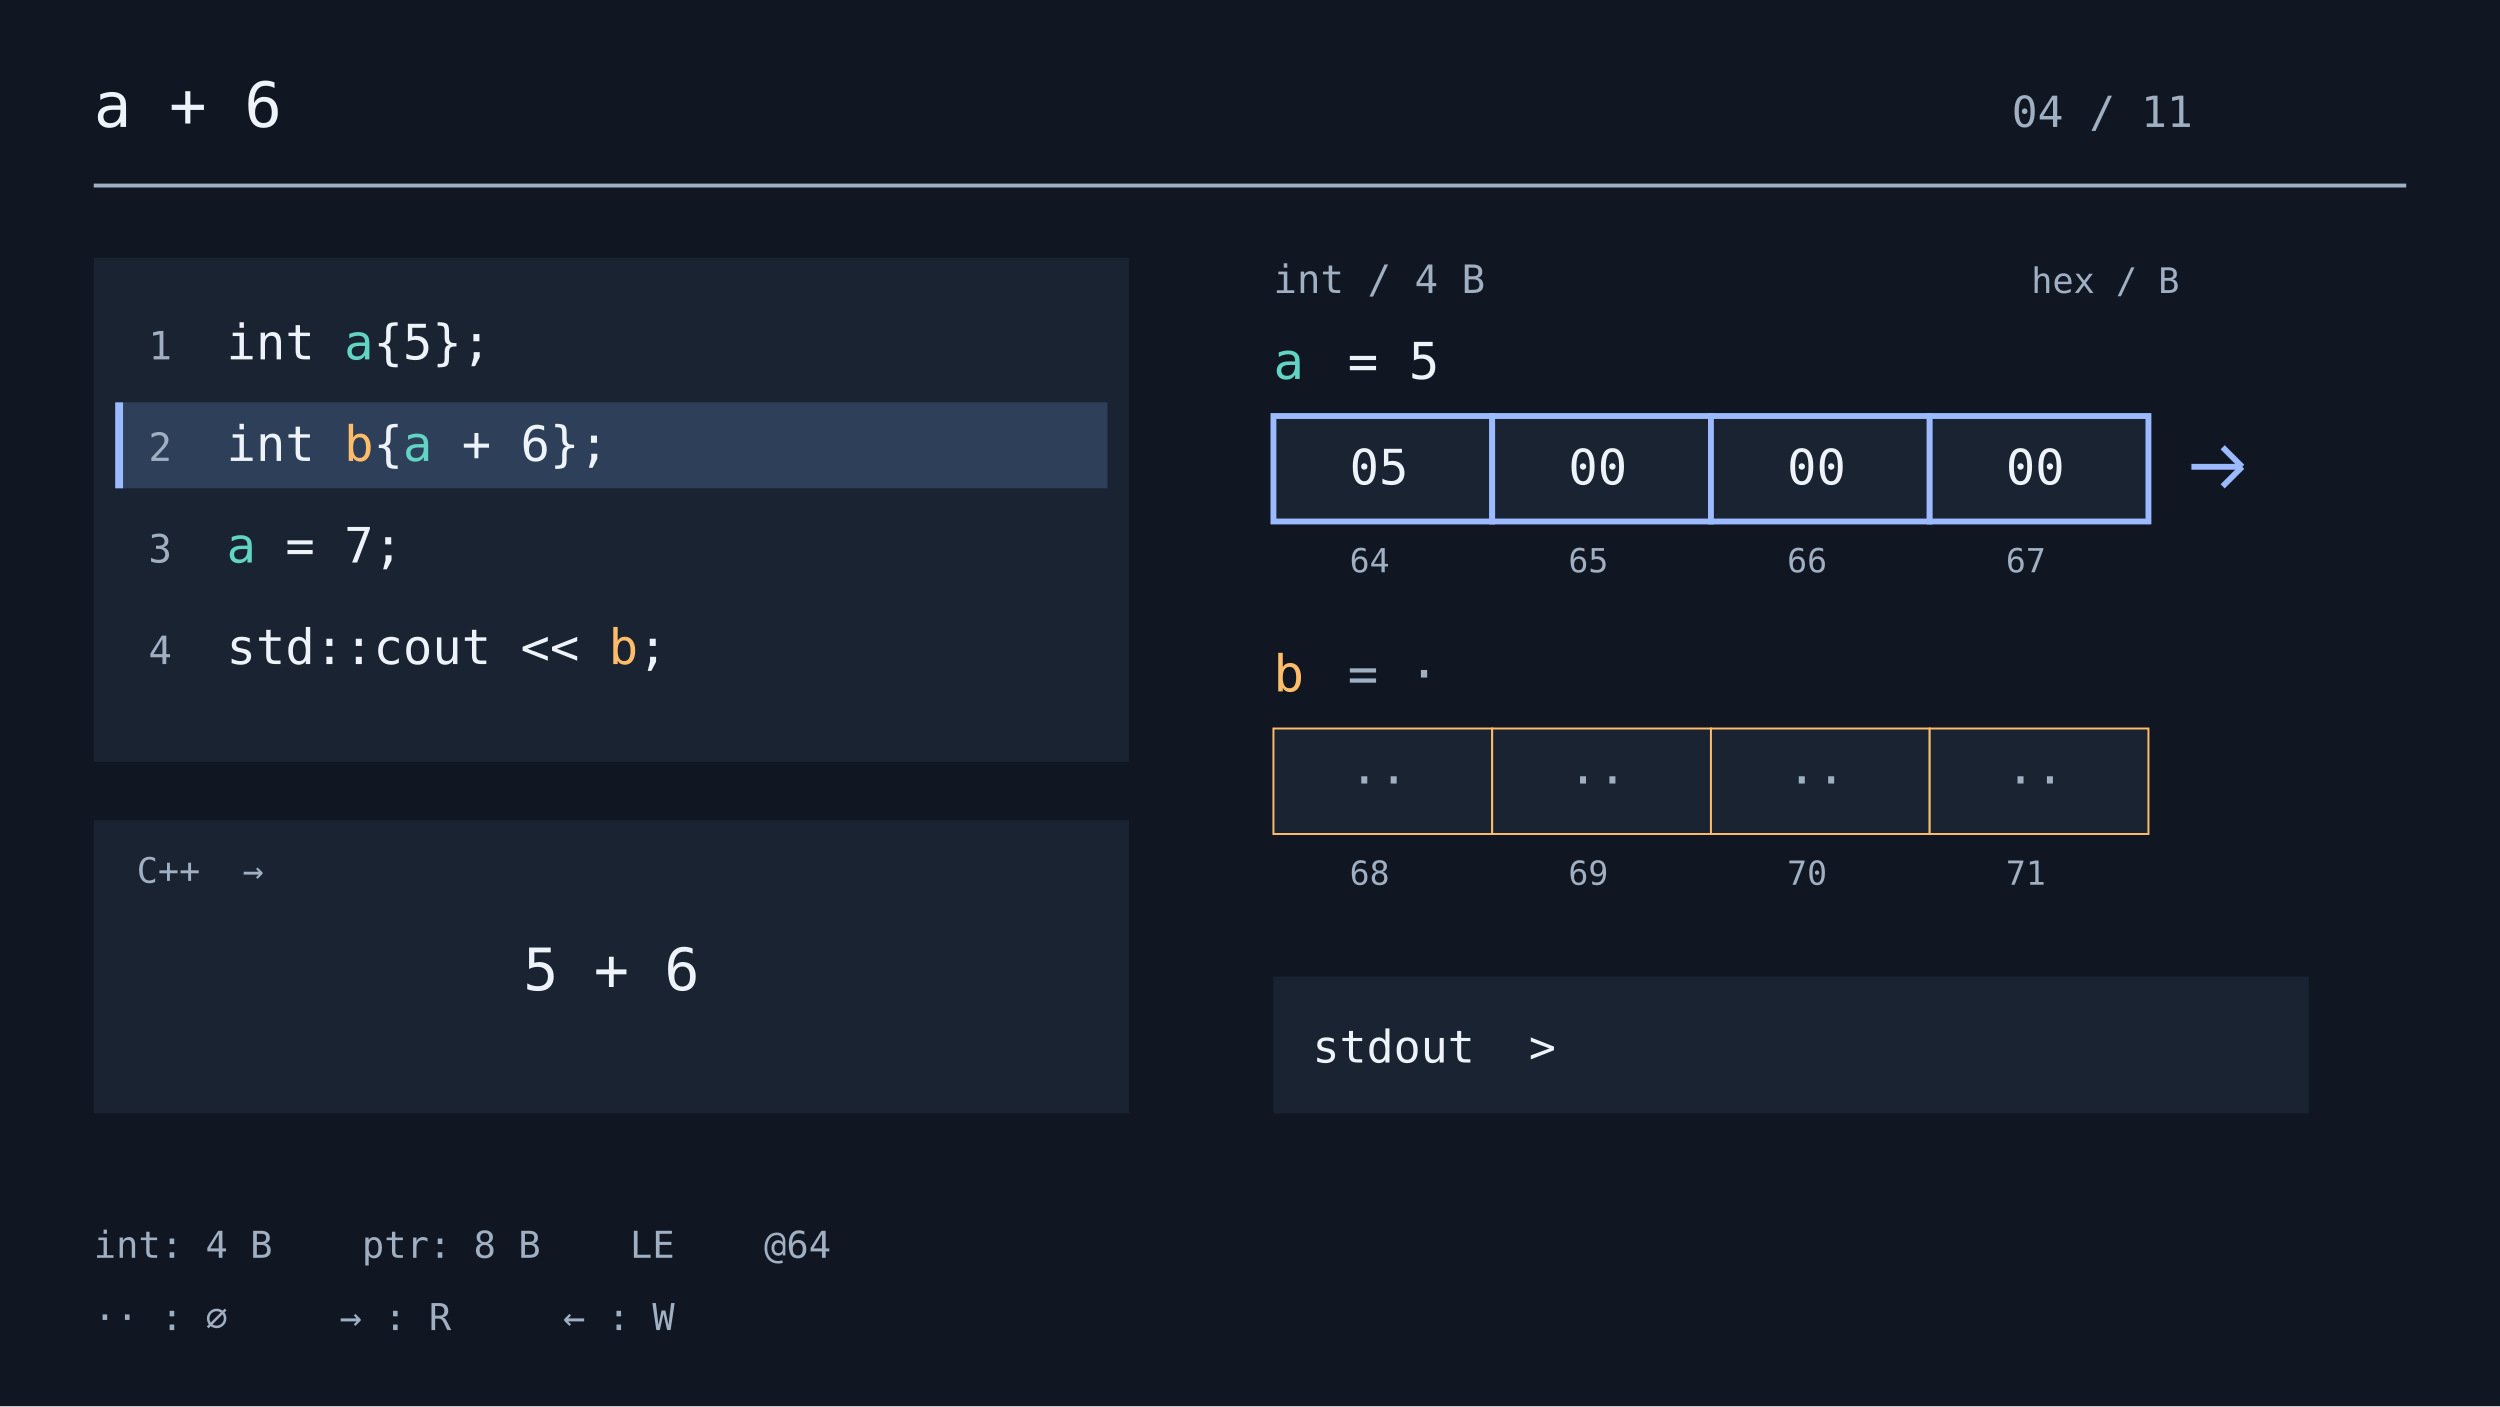
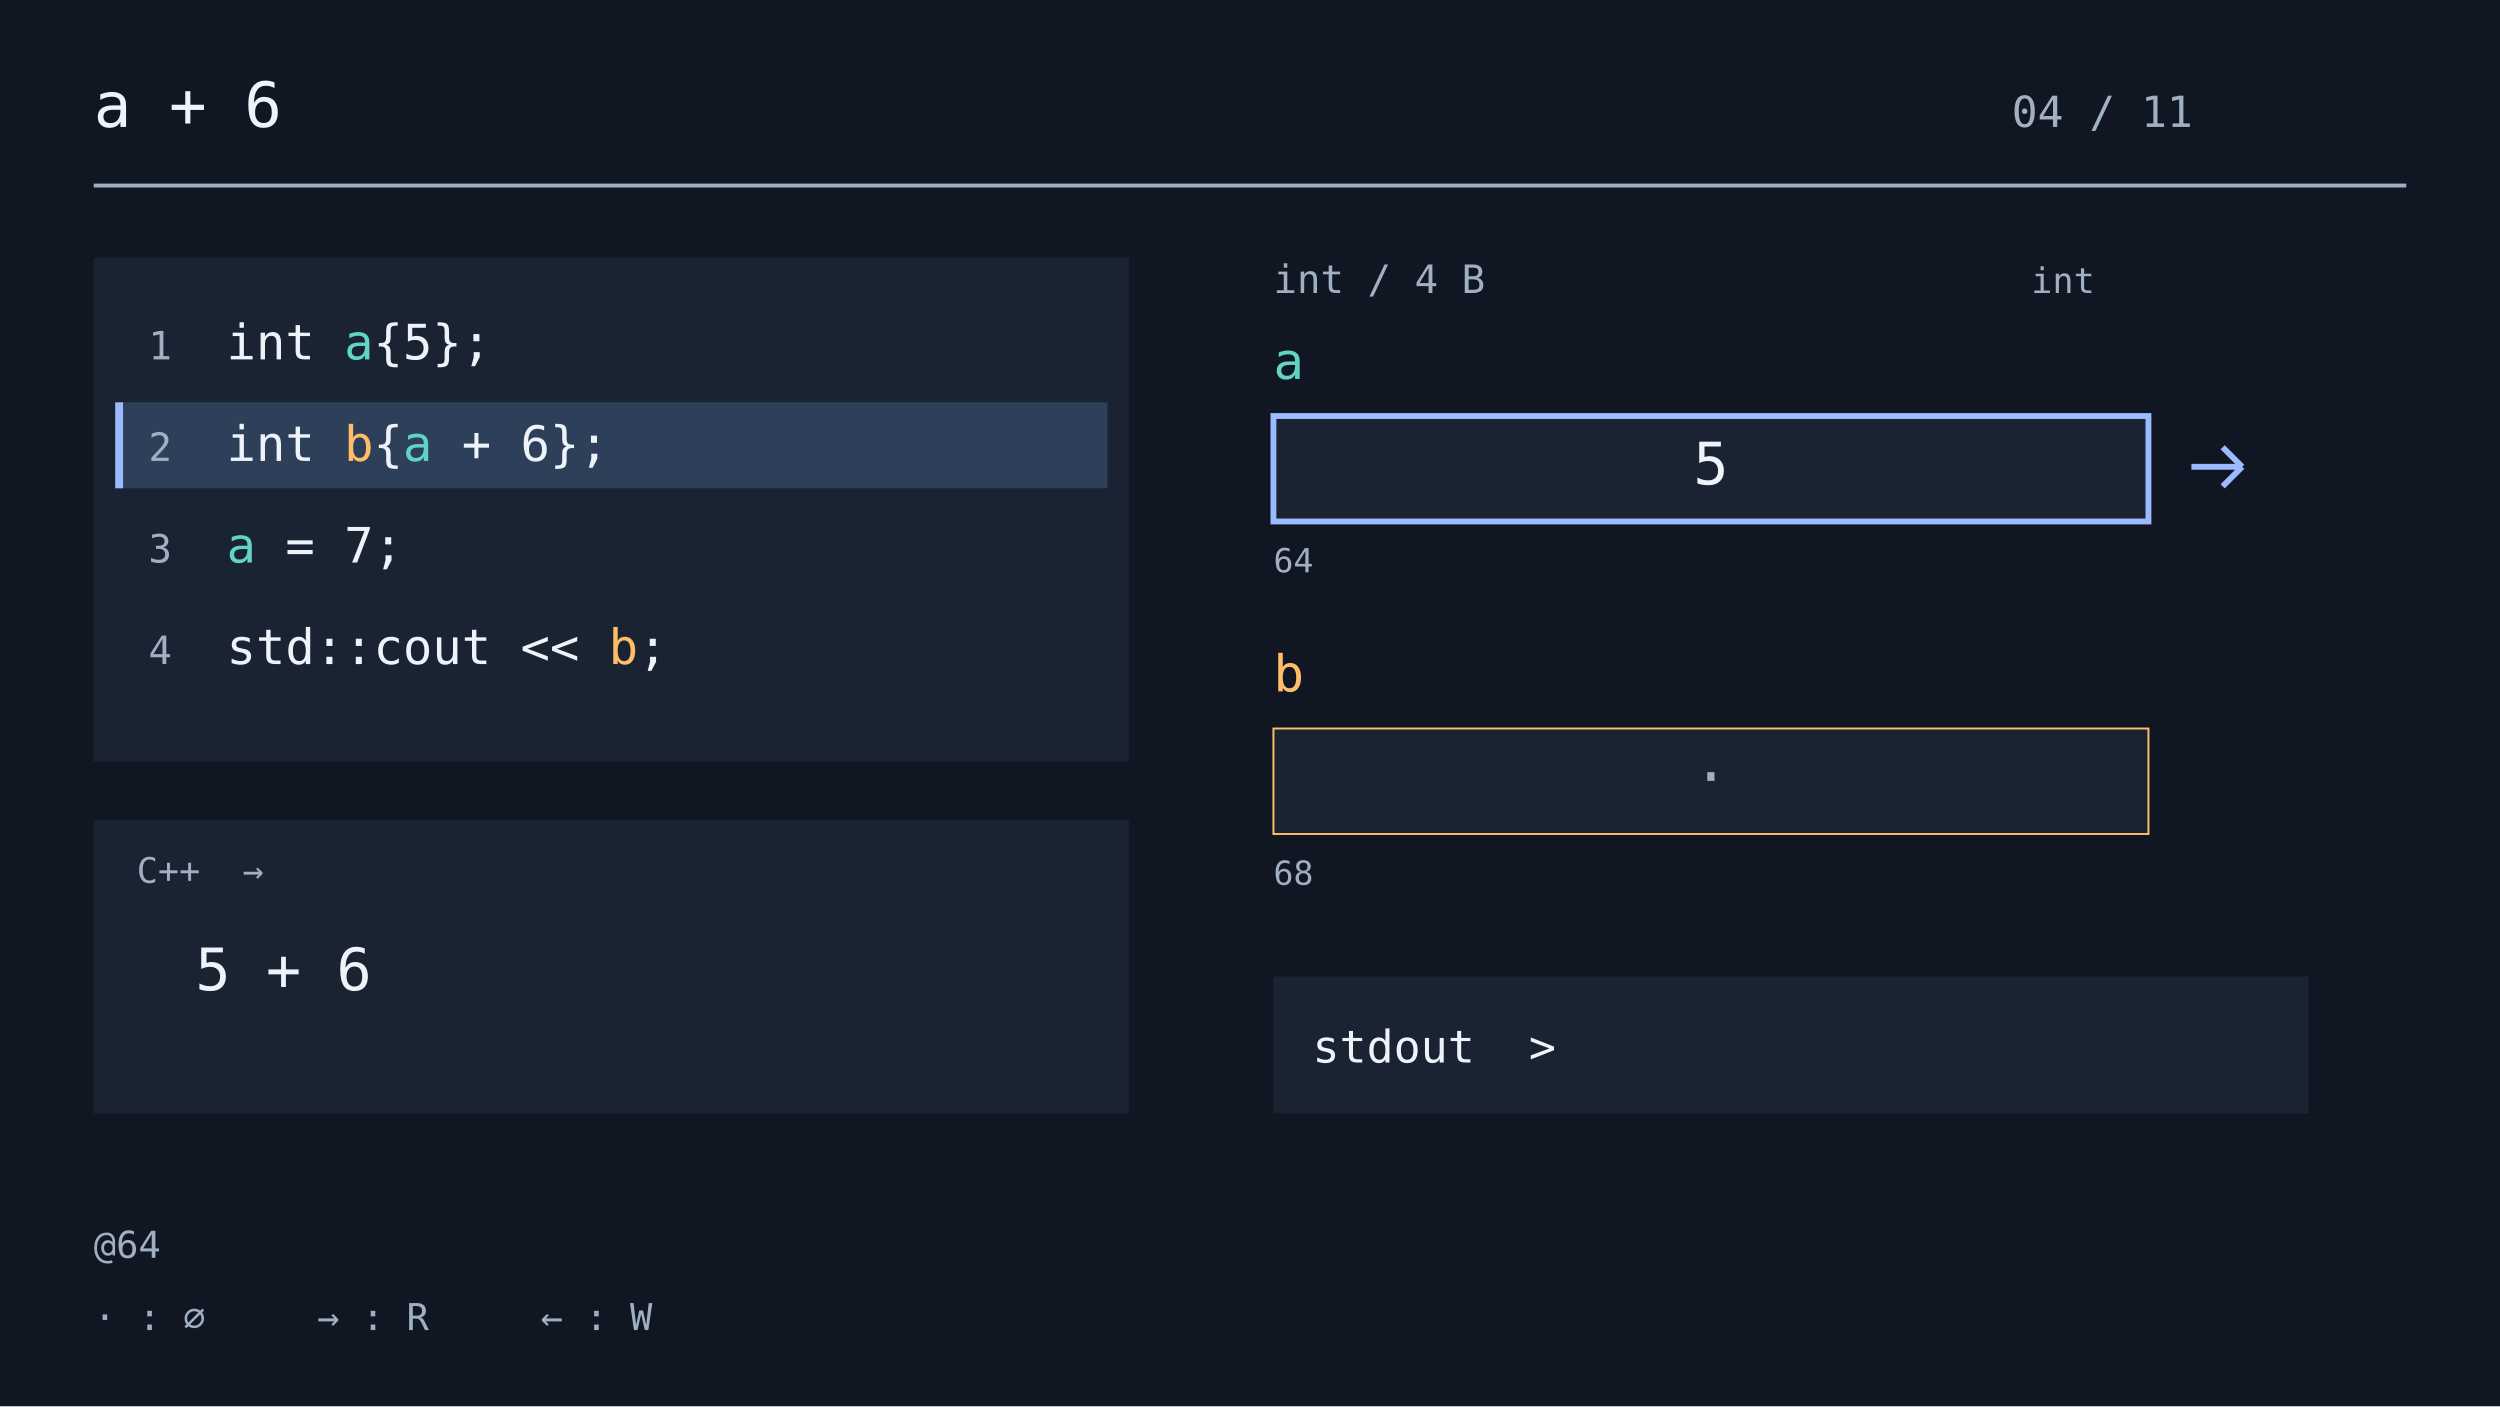
<svg xmlns="http://www.w3.org/2000/svg" viewBox="0 0 1280 720" width="1280" height="720" role="img">
  <rect x="0" y="0" width="1280" height="720" fill="#101722" stroke="none" stroke-width="1" />
  <text x="48" y="65" font-family="DejaVu Sans Mono,monospace" font-size="32" fill="#eef3fa" xml:space="preserve">a + 6</text>
  <text x="1030" y="65" font-family="DejaVu Sans Mono,monospace" font-size="22" fill="#a0afc2" xml:space="preserve">04 / 11</text>
  <line x1="48" y1="95" x2="1232" y2="95" stroke="#a0afc2" stroke-width="2" />
  <rect x="48" y="132" width="530" height="258" fill="#192331" stroke="none" stroke-width="1" />
  <rect x="48" y="420" width="530" height="150" fill="#192331" stroke="none" stroke-width="1" />
  <text x="70" y="452" font-family="DejaVu Sans Mono,monospace" font-size="18" fill="#a0afc2" xml:space="preserve">C++  →</text>
-   <text x="267.85" y="507" font-family="DejaVu Sans Mono,monospace" font-size="30" fill="#eef3fa" xml:space="preserve">5 + 6</text>
+   <text x="100" y="507" font-family="DejaVu Sans Mono,monospace" font-size="30" fill="#eef3fa" xml:space="preserve">5 + 6</text>
  <text x="652" y="150" font-family="DejaVu Sans Mono,monospace" font-size="20" fill="#a0afc2" xml:space="preserve">int / 4 B</text>
-   <text x="1040" y="150" font-family="DejaVu Sans Mono,monospace" font-size="18" fill="#a0afc2" xml:space="preserve">hex / B</text>
+   <text x="1040" y="150" font-family="DejaVu Sans Mono,monospace" font-size="18" fill="#a0afc2" xml:space="preserve">int</text>
  <text x="76" y="184" font-family="DejaVu Sans Mono,monospace" font-size="20" fill="#a0afc2" xml:space="preserve">1</text>
  <text x="116" y="184" font-family="DejaVu Sans Mono,monospace" font-size="25" fill="#eef3fa" xml:space="preserve" />
  <text x="116.0" y="184" font-family="DejaVu Sans Mono,monospace" font-size="25" fill="#eef3fa" xml:space="preserve">int</text>
  <text x="161.15" y="184" font-family="DejaVu Sans Mono,monospace" font-size="25" fill="#eef3fa" xml:space="preserve"> </text>
  <text x="176.2" y="184" font-family="DejaVu Sans Mono,monospace" font-size="25" fill="#61d4c4" xml:space="preserve">a</text>
  <text x="191.25" y="184" font-family="DejaVu Sans Mono,monospace" font-size="25" fill="#eef3fa" xml:space="preserve">{5};</text>
  <rect x="59" y="206" width="508" height="44" fill="#2e4059" stroke="none" stroke-width="1" />
  <rect x="59" y="206" width="4" height="44" fill="#9cbaff" stroke="none" stroke-width="1" />
  <text x="76" y="236" font-family="DejaVu Sans Mono,monospace" font-size="20" fill="#a0afc2" xml:space="preserve">2</text>
  <text x="116" y="236" font-family="DejaVu Sans Mono,monospace" font-size="25" fill="#eef3fa" xml:space="preserve" />
  <text x="116.0" y="236" font-family="DejaVu Sans Mono,monospace" font-size="25" fill="#eef3fa" xml:space="preserve">int</text>
  <text x="161.15" y="236" font-family="DejaVu Sans Mono,monospace" font-size="25" fill="#eef3fa" xml:space="preserve"> </text>
  <text x="176.2" y="236" font-family="DejaVu Sans Mono,monospace" font-size="25" fill="#ffbd69" xml:space="preserve">b</text>
  <text x="191.25" y="236" font-family="DejaVu Sans Mono,monospace" font-size="25" fill="#eef3fa" xml:space="preserve">{</text>
  <text x="206.3" y="236" font-family="DejaVu Sans Mono,monospace" font-size="25" fill="#61d4c4" xml:space="preserve">a</text>
  <text x="221.35" y="236" font-family="DejaVu Sans Mono,monospace" font-size="25" fill="#eef3fa" xml:space="preserve"> + 6};</text>
  <text x="76" y="288" font-family="DejaVu Sans Mono,monospace" font-size="20" fill="#a0afc2" xml:space="preserve">3</text>
  <text x="116" y="288" font-family="DejaVu Sans Mono,monospace" font-size="25" fill="#eef3fa" xml:space="preserve" />
  <text x="116.0" y="288" font-family="DejaVu Sans Mono,monospace" font-size="25" fill="#61d4c4" xml:space="preserve">a</text>
  <text x="131.05" y="288" font-family="DejaVu Sans Mono,monospace" font-size="25" fill="#eef3fa" xml:space="preserve"> = 7;</text>
  <text x="76" y="340" font-family="DejaVu Sans Mono,monospace" font-size="20" fill="#a0afc2" xml:space="preserve">4</text>
  <text x="116" y="340" font-family="DejaVu Sans Mono,monospace" font-size="25" fill="#eef3fa" xml:space="preserve" />
  <text x="116.0" y="340" font-family="DejaVu Sans Mono,monospace" font-size="25" fill="#eef3fa" xml:space="preserve">std</text>
  <text x="161.15" y="340" font-family="DejaVu Sans Mono,monospace" font-size="25" fill="#eef3fa" xml:space="preserve">::</text>
  <text x="191.25" y="340" font-family="DejaVu Sans Mono,monospace" font-size="25" fill="#eef3fa" xml:space="preserve">cout</text>
  <text x="251.45" y="340" font-family="DejaVu Sans Mono,monospace" font-size="25" fill="#eef3fa" xml:space="preserve"> &lt;&lt; </text>
  <text x="311.65" y="340" font-family="DejaVu Sans Mono,monospace" font-size="25" fill="#ffbd69" xml:space="preserve">b</text>
  <text x="326.7" y="340" font-family="DejaVu Sans Mono,monospace" font-size="25" fill="#eef3fa" xml:space="preserve">;</text>
  <text x="652" y="194" font-family="DejaVu Sans Mono,monospace" font-size="26" fill="#61d4c4" xml:space="preserve">a</text>
-   <text x="690" y="194" font-family="DejaVu Sans Mono,monospace" font-size="26" fill="#eef3fa" xml:space="preserve">= 5</text>
-   <rect x="652" y="213" width="112" height="54" fill="#192331" stroke="#9cbaff" stroke-width="3" />
-   <text x="691" y="248" font-family="DejaVu Sans Mono,monospace" font-size="25" fill="#eef3fa" xml:space="preserve">05</text>
-   <text x="691" y="293" font-family="DejaVu Sans Mono,monospace" font-size="17" fill="#a0afc2" xml:space="preserve">64</text>
-   <rect x="764" y="213" width="112" height="54" fill="#192331" stroke="#9cbaff" stroke-width="3" />
-   <text x="803" y="248" font-family="DejaVu Sans Mono,monospace" font-size="25" fill="#eef3fa" xml:space="preserve">00</text>
-   <text x="803" y="293" font-family="DejaVu Sans Mono,monospace" font-size="17" fill="#a0afc2" xml:space="preserve">65</text>
-   <rect x="876" y="213" width="112" height="54" fill="#192331" stroke="#9cbaff" stroke-width="3" />
-   <text x="915" y="248" font-family="DejaVu Sans Mono,monospace" font-size="25" fill="#eef3fa" xml:space="preserve">00</text>
-   <text x="915" y="293" font-family="DejaVu Sans Mono,monospace" font-size="17" fill="#a0afc2" xml:space="preserve">66</text>
-   <rect x="988" y="213" width="112" height="54" fill="#192331" stroke="#9cbaff" stroke-width="3" />
-   <text x="1027" y="248" font-family="DejaVu Sans Mono,monospace" font-size="25" fill="#eef3fa" xml:space="preserve">00</text>
-   <text x="1027" y="293" font-family="DejaVu Sans Mono,monospace" font-size="17" fill="#a0afc2" xml:space="preserve">67</text>
+   <rect x="652" y="213" width="448" height="54" fill="#192331" stroke="#9cbaff" stroke-width="3" />
+   <text x="866.97" y="248" font-family="DejaVu Sans Mono,monospace" font-size="30" fill="#eef3fa" xml:space="preserve">5</text>
+   <text x="652" y="293" font-family="DejaVu Sans Mono,monospace" font-size="17" fill="#a0afc2" xml:space="preserve">64</text>
  <line x1="1122" y1="239" x2="1148" y2="239" stroke="#9cbaff" stroke-width="3" />
  <line x1="1148" y1="239" x2="1138" y2="229" stroke="#9cbaff" stroke-width="3" />
  <line x1="1148" y1="239" x2="1138" y2="249" stroke="#9cbaff" stroke-width="3" />
  <text x="652" y="354" font-family="DejaVu Sans Mono,monospace" font-size="26" fill="#ffbd69" xml:space="preserve">b</text>
-   <text x="690" y="354" font-family="DejaVu Sans Mono,monospace" font-size="26" fill="#a0afc2" xml:space="preserve">= ·</text>
-   <rect x="652" y="373" width="112" height="54" fill="#192331" stroke="#ffbd69" stroke-width="1" />
-   <text x="691" y="408" font-family="DejaVu Sans Mono,monospace" font-size="25" fill="#a0afc2" xml:space="preserve">··</text>
-   <text x="691" y="453" font-family="DejaVu Sans Mono,monospace" font-size="17" fill="#a0afc2" xml:space="preserve">68</text>
-   <rect x="764" y="373" width="112" height="54" fill="#192331" stroke="#ffbd69" stroke-width="1" />
-   <text x="803" y="408" font-family="DejaVu Sans Mono,monospace" font-size="25" fill="#a0afc2" xml:space="preserve">··</text>
-   <text x="803" y="453" font-family="DejaVu Sans Mono,monospace" font-size="17" fill="#a0afc2" xml:space="preserve">69</text>
-   <rect x="876" y="373" width="112" height="54" fill="#192331" stroke="#ffbd69" stroke-width="1" />
-   <text x="915" y="408" font-family="DejaVu Sans Mono,monospace" font-size="25" fill="#a0afc2" xml:space="preserve">··</text>
-   <text x="915" y="453" font-family="DejaVu Sans Mono,monospace" font-size="17" fill="#a0afc2" xml:space="preserve">70</text>
-   <rect x="988" y="373" width="112" height="54" fill="#192331" stroke="#ffbd69" stroke-width="1" />
-   <text x="1027" y="408" font-family="DejaVu Sans Mono,monospace" font-size="25" fill="#a0afc2" xml:space="preserve">··</text>
-   <text x="1027" y="453" font-family="DejaVu Sans Mono,monospace" font-size="17" fill="#a0afc2" xml:space="preserve">71</text>
+   <rect x="652" y="373" width="448" height="54" fill="#192331" stroke="#ffbd69" stroke-width="1" />
+   <text x="866.97" y="408" font-family="DejaVu Sans Mono,monospace" font-size="30" fill="#a0afc2" xml:space="preserve">·</text>
+   <text x="652" y="453" font-family="DejaVu Sans Mono,monospace" font-size="17" fill="#a0afc2" xml:space="preserve">68</text>
  <rect x="652" y="500" width="530" height="70" fill="#192331" stroke="none" stroke-width="1" />
  <text x="672" y="544" font-family="DejaVu Sans Mono,monospace" font-size="23" fill="#eef3fa" xml:space="preserve">stdout  &gt; </text>
-   <text x="48" y="644" font-family="DejaVu Sans Mono,monospace" font-size="19" fill="#a0afc2" xml:space="preserve">int: 4 B    ptr: 8 B    LE    @64</text>
-   <text x="48" y="681" font-family="DejaVu Sans Mono,monospace" font-size="19" fill="#a0afc2" xml:space="preserve">·· : ∅     → : R     ← : W</text>
+   <text x="48" y="644" font-family="DejaVu Sans Mono,monospace" font-size="19" fill="#a0afc2" xml:space="preserve">@64</text>
+   <text x="48" y="681" font-family="DejaVu Sans Mono,monospace" font-size="19" fill="#a0afc2" xml:space="preserve">· : ∅     → : R     ← : W</text>
</svg>
